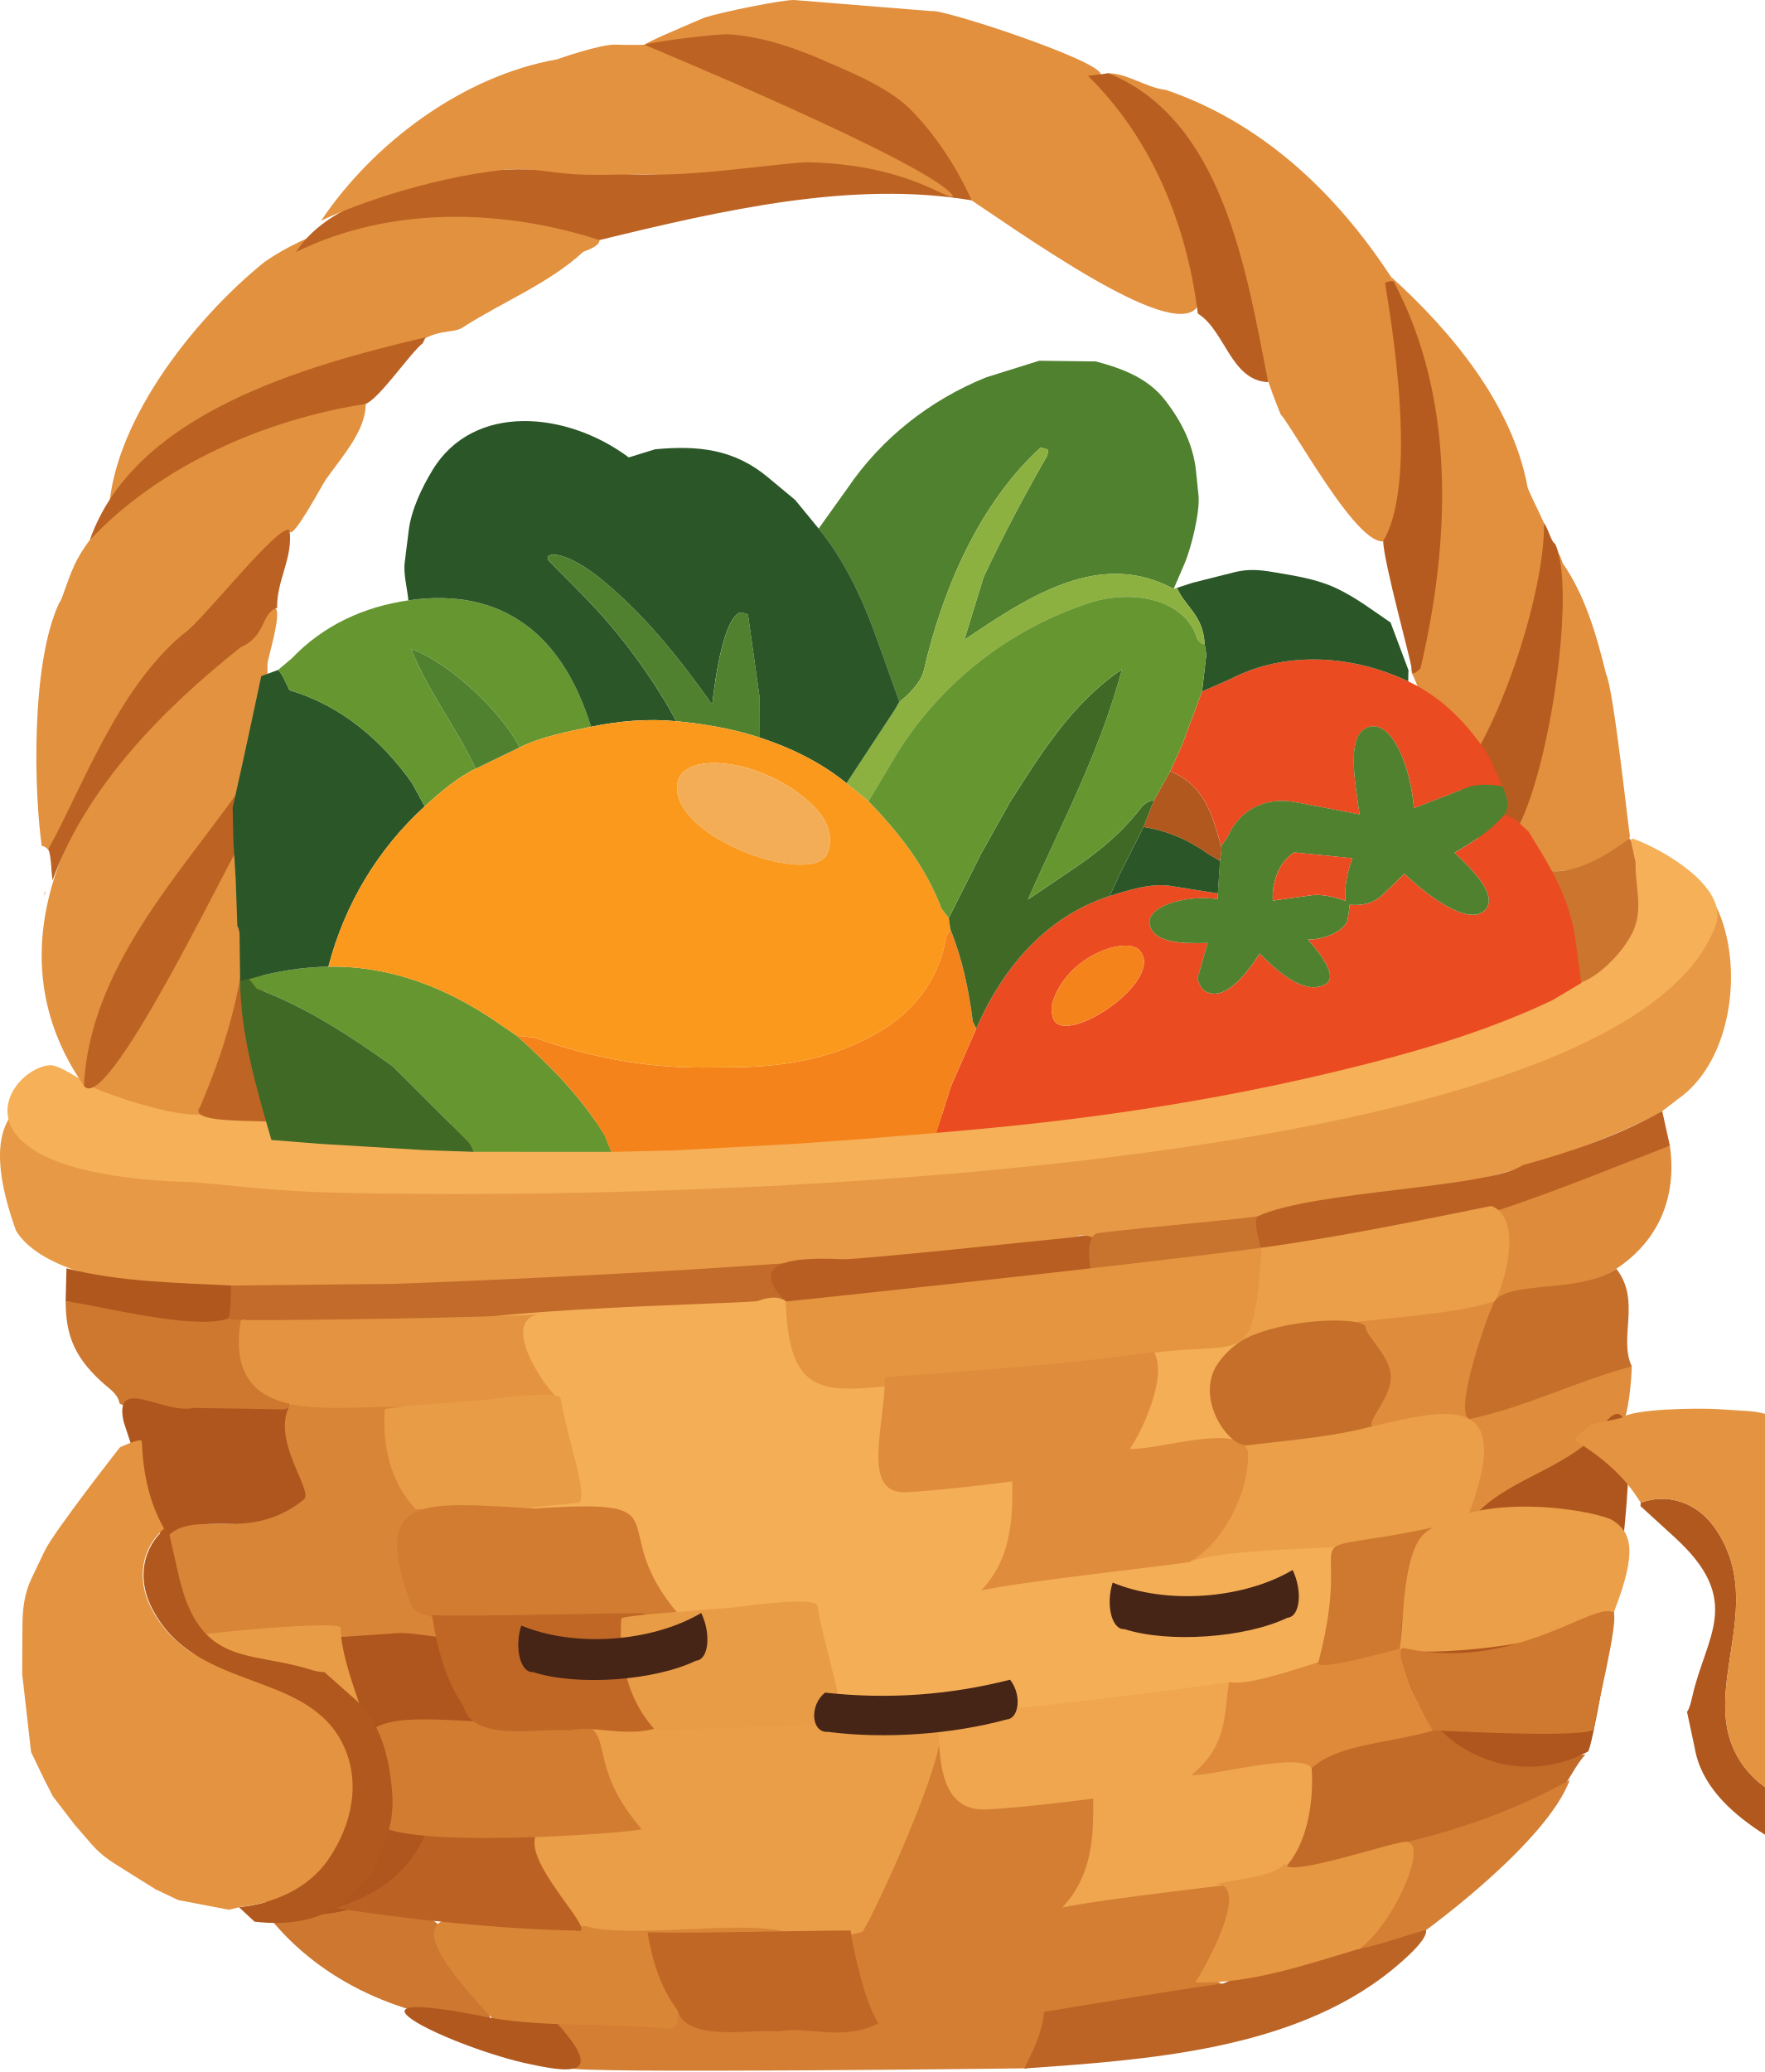
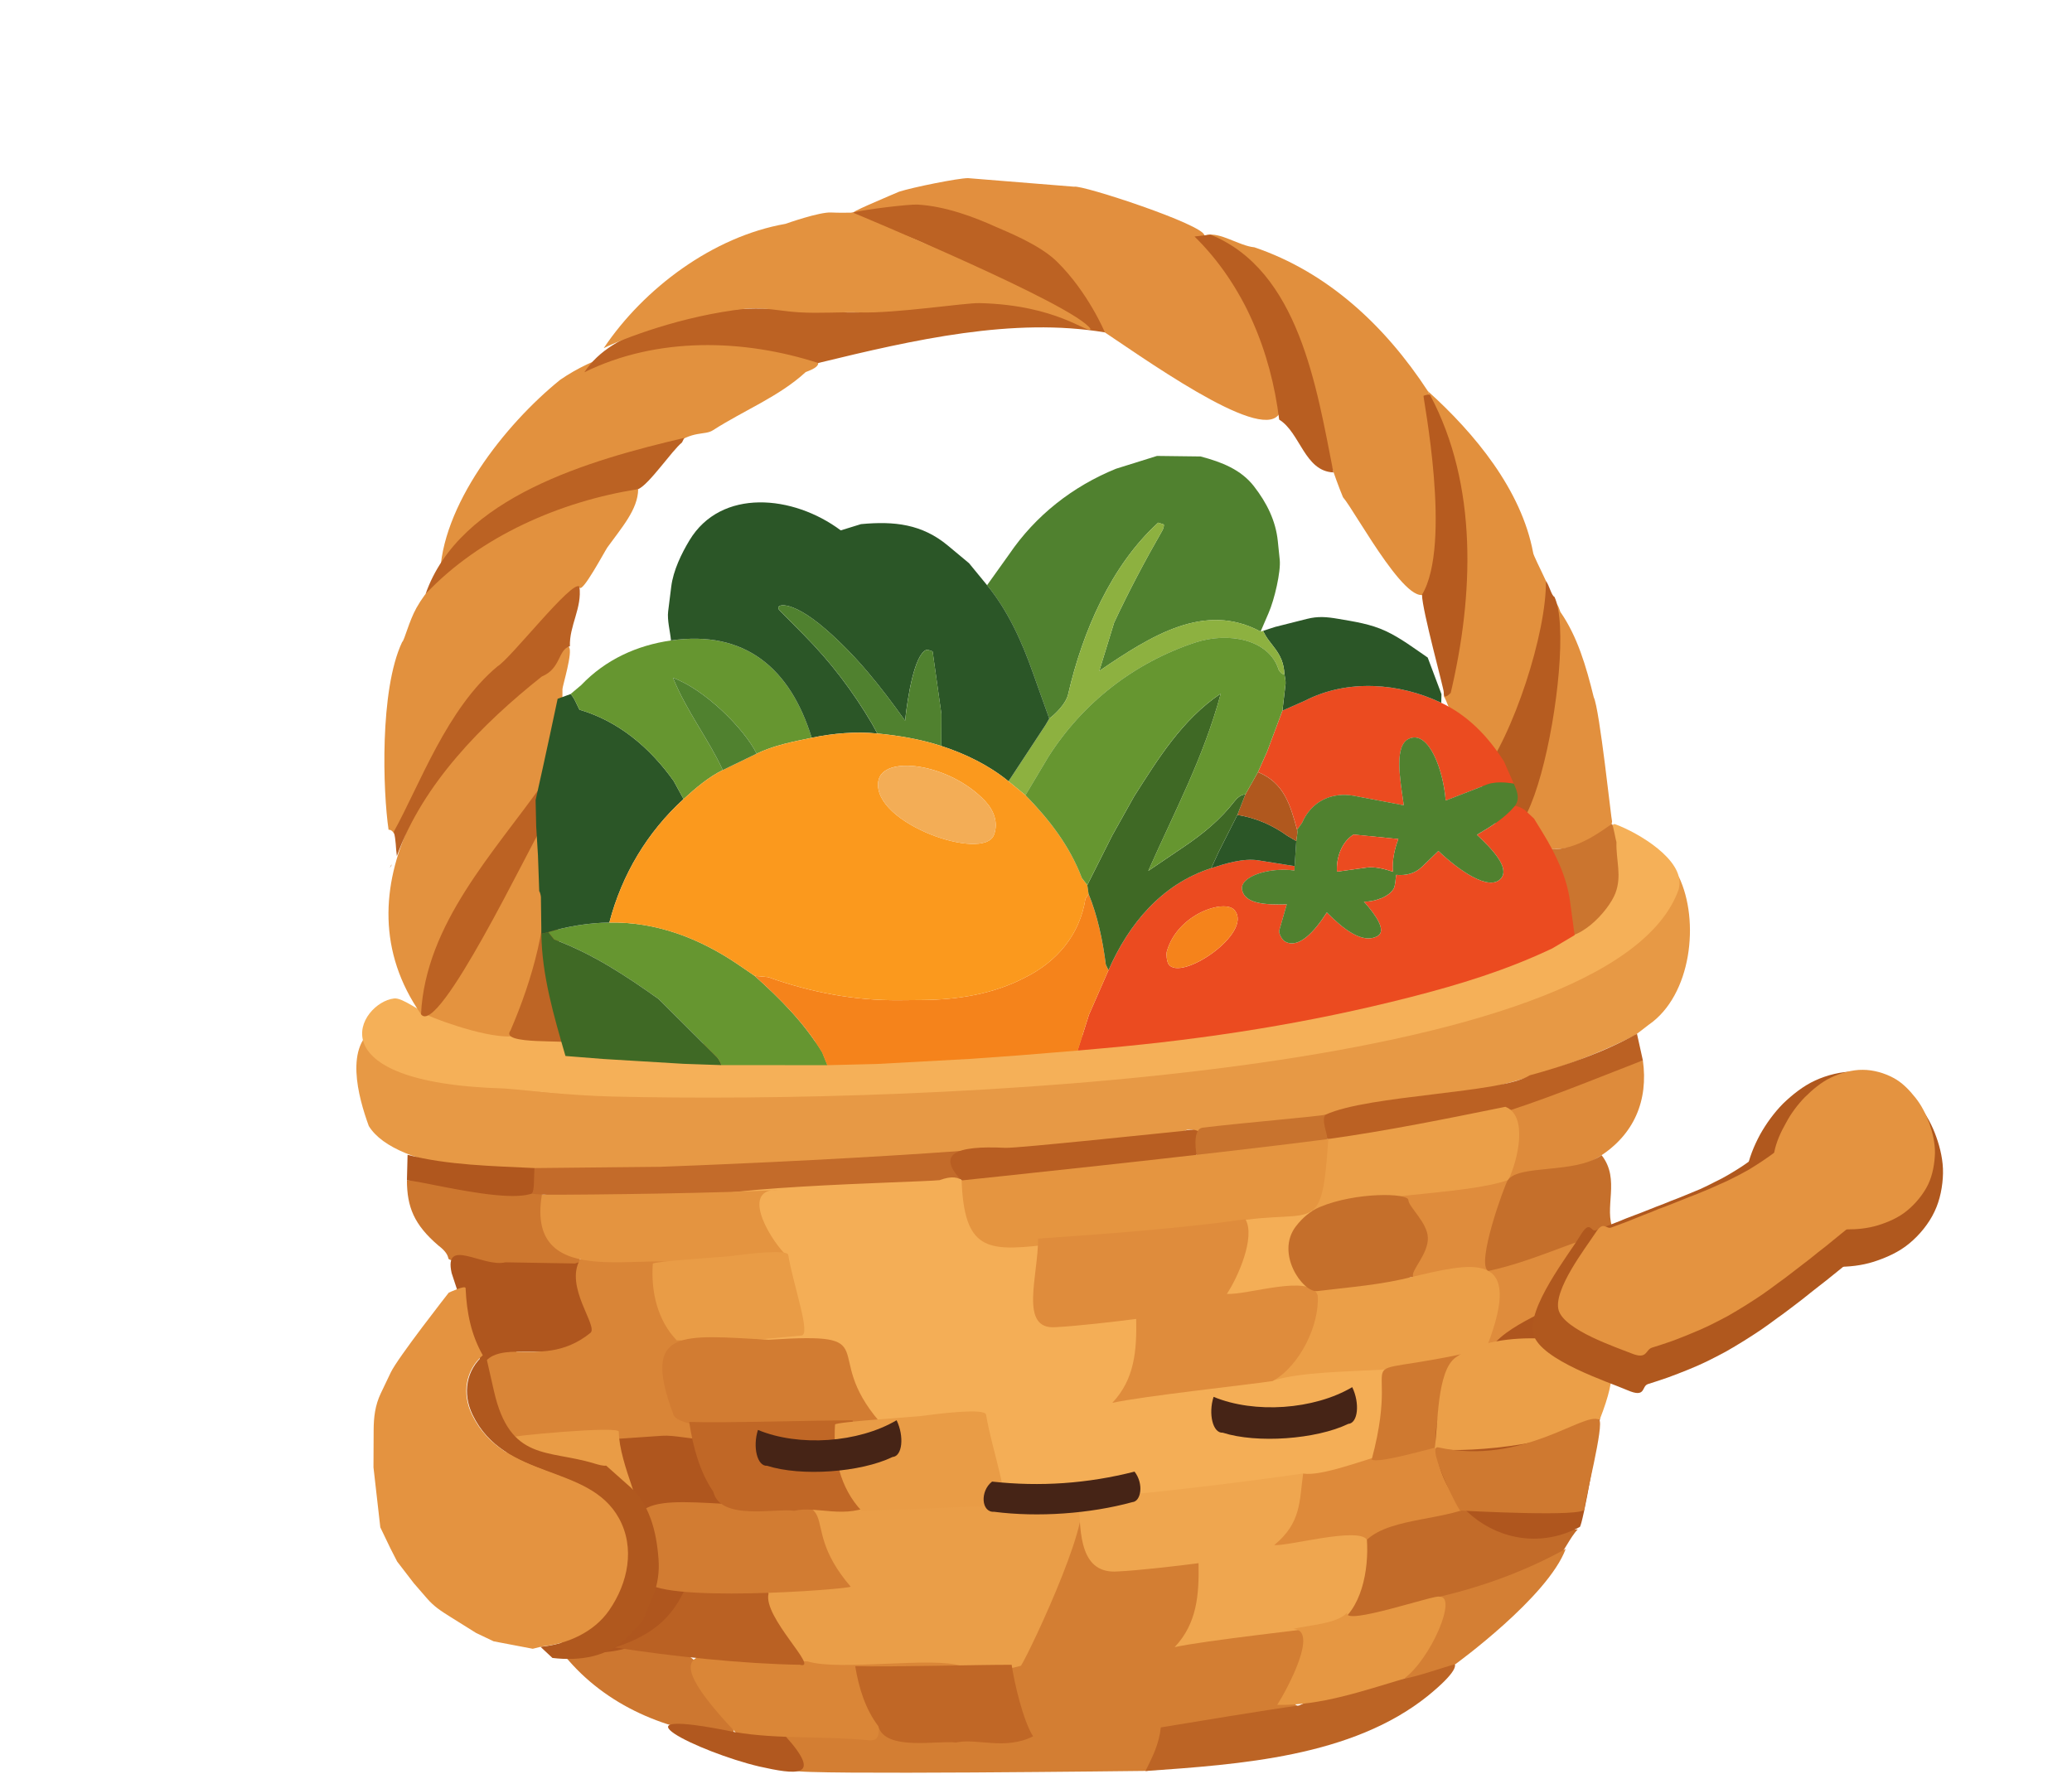
- <svg xmlns="http://www.w3.org/2000/svg" width="534" height="627" viewBox="0 0 534 627" fill="none">
+ <svg xmlns="http://www.w3.org/2000/svg" width="814" height="697" viewBox="-140 -70 814 697" fill="none">
  <g id="cesto">
    <g id="corpo">
      <path d="M519.51 274.461C527.873 291.803 524.535 321.143 507.693 332.701C507.693 332.701 502.015 337.133 502.043 336.969C448.676 363.778 386.763 368.094 330.057 375.547C329.626 372.89 324.216 373.389 324.274 376.4C296.382 377.59 264.873 386.021 238.65 382.443C194.088 387.728 26.303 407.208 4.885 372.477C0.751 361.14 -4.956 340.518 8.012 333.593C30.159 377.292 202.634 355.213 250.716 355.05C339.227 343.357 461.02 342.916 519.49 274.461" fill="#E79945" />
      <path d="M519.5 279.449C493.632 352.834 223.994 363.883 100.618 360.891C82.989 360.459 68.717 358.531 58.185 357.735C-17.895 355.587 1.317 323.877 14.841 322.352C18.352 321.959 25.229 328.021 28.874 328.404C33.957 328.941 41.448 330.083 49.217 331.464C65.187 334.303 99.103 340.422 118.631 340.298C172.44 339.952 267.598 337.727 290.828 336.902C331.87 330.764 381.593 324.433 423.978 313.019C442.528 307.389 465.433 298.786 478.544 290.575C496.03 283.535 489.977 252.19 494.581 253.897C503.847 257.331 521.428 267.815 519.701 278.298" fill="#F5B058" />
      <path d="M286.004 518.845C315.709 522.777 345.769 527.947 325.876 574.716L366.074 568.567C366.697 571.128 371.426 569.881 373.143 569.881C376.02 580.998 360.77 595.433 369.719 600.354L369.162 602.378L317.454 610.578L310.807 625.886C310.807 625.886 173.505 627.584 172.334 625.79C169.006 624.352 172.21 619.009 169.275 614.77C167.155 616.631 166.637 614.894 167.999 612.401C176.746 607.595 191.968 613.494 202.692 611.614C202.883 607.01 207.305 607.269 209.78 611.902C226.507 613.427 246.122 614.559 262.6 611.259C258.888 603.567 256.481 595.376 255.368 586.695C250.688 584.269 277.966 513.263 285.994 518.845H286.004Z" fill="#D37E33" />
      <path d="M479.83 530.987C476.722 534.172 474.42 539.965 471.466 542.756C457.999 548.943 440.562 558.908 425.484 557.431C427.584 560.97 392.326 566.265 391.501 567.282C388.278 567.138 386.705 566.418 389.247 563.685C404.047 513.329 385.602 538.344 436.955 520.043C456.225 520.225 444.235 533.001 479.83 530.978V530.987Z" fill="#C26B29" />
      <path d="M421.014 596.353C391.108 620.447 346.958 623.315 310.011 625.943C312.706 620.486 315.335 615.479 316.035 608.803C327.909 606.827 358.842 601.715 370.304 600.19C382.331 594.704 398.014 590.292 411.538 589.668C426.836 580.604 442.749 578.638 421.004 596.353H421.014Z" fill="#BC6425" />
      <path d="M73.685 399.487C78.577 403.899 87.871 424.933 87.871 424.933C89.665 436.482 36.508 426.458 36.173 424.607C35.914 423.197 35.089 421.634 32.288 419.495C22.601 411.237 19.896 404.225 19.867 393.799C35.501 393.54 72.793 398.672 73.685 399.487Z" fill="#CD772F" />
      <path d="M505.41 346.676C507.625 362.359 502.014 375.921 488.164 384.611C473.288 393.953 449.99 397.742 449.75 394.826C449.184 388.169 450.086 380.371 450.143 378.415C451.179 376.583 452.675 365.044 455.006 363.96C464.435 359.577 491.07 349.899 505.41 346.667V346.676Z" fill="#DE8B3B" />
      <path d="M101.558 577.391C111.869 577.516 126.17 574.849 133.585 583.367C133.095 594.896 152.202 607.777 147.492 612.419C122.324 610.578 98.01 600.372 81.877 580.7C81.474 578.619 79.21 575.482 82.529 574.504C85.483 575.128 101.223 573.142 101.558 577.391Z" fill="#CD7730" />
      <path d="M475.101 538.651C468.089 557.604 431.766 583.952 431.766 583.952C425.417 585.65 417.993 588.499 411.547 589.688C415.336 580.336 427.815 569.67 425.493 557.441C442.634 553.461 459.428 547.313 475.101 538.651Z" fill="#D47F34" />
      <path d="M69.964 389.004C84.677 410.029 29.497 394.5 19.867 393.8L20.117 383.796C35.808 387.892 53.62 388.189 69.954 389.004H69.964Z" fill="#B0571E" />
      <path d="M148.864 610.684C152.038 608.334 165.303 610.012 168.584 612.247C183.69 629.042 172.43 627.315 158.215 624.15C134.822 618.635 96.091 599.836 148.854 610.684H148.864Z" fill="#B1581F" />
      <path d="M238.66 382.194L239.878 383.882C237.461 391.498 245.029 388.055 247.446 391.834C250.141 395.891 238.919 395.824 237.595 393.359C213.031 397.08 183.317 400.754 158.177 397.963C132.088 402.787 68.516 399.516 68.909 399.037C70.002 397.685 69.666 394.088 69.954 389.004L119.408 388.505C155.894 387.163 202.519 384.851 238.65 382.185L238.66 382.194Z" fill="#C36B2A" />
      <path d="M505.41 346.676C465.557 362.1 424.774 380.419 381.449 377.638C379.137 374.597 376.298 370.089 380.778 368.017C397.611 360.229 450.134 359.606 460.934 352.566C475.417 348.614 489.891 343.588 503.099 336.241L505.41 346.676Z" fill="#BB6123" />
      <path d="M324.974 374.396C335.467 371.71 332.618 381.388 328.35 386.03C299.134 387.479 265.593 399.756 238.257 394.356C227.418 383.479 235.235 380.074 254.956 381.052C259.512 381.282 318.624 374.99 324.983 374.396H324.974Z" fill="#B85E22" />
      <path d="M380.777 368.008C378.878 369.888 381.641 375.988 381.449 377.628C380.183 388.534 342.574 381.398 330.124 384.179C330.124 384.179 328.053 373.677 332.474 373.13C346.986 371.327 378.811 368.641 380.768 368.008H380.777Z" fill="#C8732E" />
      <path d="M85.953 426.488C91.372 424.464 92.792 427.514 90.212 435.648C98.029 475.328 105.107 460.231 62.866 461.18C66.338 505.887 116.032 477.227 137.028 491.586C141.872 494.895 148.24 504.419 149.353 513.215C159.376 524.206 139.052 524.139 131.292 524.561C145.689 555.849 114.085 588.077 81.838 577.133C79.268 575.397 74.299 560.453 74.29 549.173C74.654 542.498 51.126 471.961 37.429 430.267C34.226 415.87 49.85 428.214 58.569 426.037L85.943 426.498L85.953 426.488Z" fill="#AF561E" />
      <path d="M229.116 393.751C248.319 386.721 234.977 416.052 250.093 418.095C292.411 417.606 361.326 397.55 401.965 396.293C406.972 386.165 406.713 454.341 403.797 502.27C403.27 511.123 274.436 522.009 227.15 523.026C220.388 522.163 169.956 516.801 148.25 489.974C123.37 459.233 127.523 406.393 130.698 403.583C126.487 396.312 220.158 394.711 229.116 393.751Z" fill="#F4AE56" />
      <path d="M282.656 518.528C293.312 518.193 264.797 578.84 261.104 584.547C260.826 584.988 199.996 599.183 175.969 584.345C153.007 570.159 155.703 527.727 168.047 523.746C191.009 516.332 263.281 519.814 282.656 518.528Z" fill="#EA9E48" />
      <path d="M371.953 509.032C376.03 515.996 370.802 528.005 366.467 534.45C374.792 534.901 394.302 526.47 396.997 535.035C397.802 546.746 394.992 562.899 384.451 568.701C373.852 570.255 333.453 574.629 321.473 577.257C330.268 567.963 331.103 556.626 330.853 544.272C323.142 545.298 306.846 547.168 299.173 547.514C284.718 548.607 284.085 533.548 283.989 518.988C309.733 517.185 346.689 512.658 371.953 509.032Z" fill="#EFA64F" />
      <path d="M177.37 582.887C190.079 586.753 226.392 580.835 237.806 584.691C239.974 588.412 198.913 586.014 198.28 586.695C199.546 593.285 201.627 599.749 205.32 605.379C204.706 608.756 206.874 614.28 201.387 613.868C184.66 612.142 165.189 613.504 148.874 610.664C109.241 568.51 144.759 581.813 177.37 582.878V582.887Z" fill="#DA8637" />
      <path d="M205.042 608.305C199.996 601.649 197.397 593.323 195.978 584.729C209.809 585.122 244.156 584.154 257.44 584.192C258.466 591.299 261.977 606.253 265.852 612.305C254.802 617.878 243.887 612.919 235.523 614.741C228.675 613.782 207.718 618.261 205.042 608.315V608.305Z" fill="#C06726" />
      <path d="M425.484 557.431C432.764 557.086 422.088 581.976 411.538 589.678C395.529 594.416 378.581 600.373 361.767 599.931C365.69 593.831 378.313 570.294 368.078 570.121C373.661 568.577 385.199 568.241 389.247 563.695C387.453 569.171 424.246 556.415 425.484 557.431Z" fill="#E69742" />
      <path d="M434.384 502.472C436.063 508.706 438.47 514.989 442.393 520.12C428.994 527.832 406.943 525.885 396.997 535.045C393.62 529.913 365.767 537.711 360.597 537.145C371.301 528.35 370.428 519.88 371.953 509.032C385.794 511.43 435.075 484.679 434.375 502.462L434.384 502.472Z" fill="#DE8A3A" />
      <path d="M132.29 427.639C130.045 437.201 128.798 451.138 134.822 459.032C137.316 460.902 150.178 487.413 150.178 487.413C148.413 501.292 129.355 493.542 120.185 494.194C103.323 495.393 60.737 498.511 58.684 495.154C40.518 465.516 51.059 461.247 62.876 461.171C71.575 461.113 81.445 462.235 91.938 453.785C95.17 451.186 81.656 435.763 87.881 424.924C88.399 424.013 138.045 421.308 132.299 427.639H132.29Z" fill="#D98537" />
      <path d="M165.898 397.588C151.108 396.898 161.448 415.352 168.076 422.44C156.345 425.95 142.466 421.538 132.29 427.638C117.068 420.215 66.223 439.436 72.88 399.487C94.019 399.526 145.555 398.806 165.908 397.588H165.898Z" fill="#E49440" />
      <path d="M443.823 425.557C457.241 425.461 493.027 408.206 493.891 413.683C492.461 449.718 475.619 451.138 445.751 460.883C439.411 455.905 455.563 434.871 440.331 428.962C386.015 442.486 438.758 419.591 409.034 402.749C401.188 395.21 455.448 389.464 453.846 394.279C453.846 394.279 451.486 419.438 443.823 425.567V425.557Z" fill="#DF8C3C" />
      <path d="M451.39 364.929C460.474 368.401 456.273 386.002 452.58 393.646C436.054 399.794 390.312 399.228 377.497 406.767C367.887 405.185 377.986 379.364 381.833 377.58C404.872 374.386 428.38 369.6 451.39 364.929Z" fill="#EB9F48" />
      <path d="M161.927 556.251C159.635 565.459 182.386 586.378 174.195 584.182C152.096 583.846 123.513 580.844 101.568 577.382C117.356 572.193 125.537 564.778 131.014 549.777C139.474 552.405 160.163 546.871 161.937 556.251H161.927Z" fill="#BA6123" />
      <path d="M381.842 377.581C378.984 419.716 376.586 402.394 336.321 411.698C328.475 412.494 275.846 419.333 269.334 419.352C247.733 421.702 238.784 421.078 237.777 393.857C237.777 393.857 334.94 383.748 381.842 377.581Z" fill="#E59540" />
      <path d="M212.782 519.986C212.782 519.986 148.653 526.058 147.569 520.466C141.181 513.32 134.131 498.117 138.889 490.665L180.621 487.576C191.623 484.689 238.478 519.603 212.782 519.986Z" fill="#F2AA54" />
      <path d="M174.732 454.821L141.239 457.909C141.239 457.909 141.574 457.928 139.263 456.854L125.854 456.701C118.286 448.817 115.687 437.594 116.454 426.574C116.943 425.624 143.665 423.965 146.178 423.687C153.602 422.708 169.265 420.809 169.658 423.14C171.807 435.782 178.799 454.715 174.742 454.83L174.732 454.821Z" fill="#E99C46" />
      <path d="M150.696 521.291C197.521 518.221 170.56 526.058 194.193 553.489C193.282 554.554 116.809 560.328 113.231 550.765C100.378 516.361 116.435 519.478 150.696 521.291Z" fill="#D27C32" />
      <path d="M444.11 459.243C422.884 472.124 383.712 465.928 360.597 472.335C377.152 453.766 373.257 437.816 375.147 437.365C380.537 436.885 409.12 431.197 414.002 431.917C437.924 426.363 459.265 420.416 444.11 459.253V459.243Z" fill="#EB9F48" />
      <path d="M455.822 457.008C438.758 465.046 431.872 484.066 434.385 502.472C433.991 501.014 432.86 499.729 433.445 496.573C430.375 496.669 401.198 505.752 398.896 503.479C412.727 451.8 379.387 476.863 455.822 457.008Z" fill="#CF7930" />
      <path d="M410.482 427.418L410.693 421.5C410.789 423.159 412.842 425.768 410.482 427.418Z" fill="#EB9F48" />
      <path d="M425.522 484.584C416.372 517.789 450.594 546.036 480.645 530.028C482.908 527.899 504.173 404.676 484.894 431.744C476.559 443.455 457.443 447.129 447.487 457.459C431.651 473.879 423.019 484.852 425.522 484.584Z" fill="#AF561E" />
      <path d="M493.881 413.472C476.703 418.076 462.239 425.663 444.715 429.432C439.612 427.063 451.141 395.449 452.359 393.732C456.762 387.479 478.784 391.373 489.2 383.939C496.787 393.598 489.795 404.734 493.881 413.481V413.472Z" fill="#C56F2B" />
      <path d="M349.269 409.108C353.346 416.071 346.305 432.012 341.97 438.458C350.296 438.909 374.984 430.459 377.67 439.024C378.475 450.735 370.495 466.907 359.954 472.709C349.356 474.263 308.956 478.637 296.976 481.265C305.772 471.971 306.606 460.634 306.357 448.28C298.645 449.306 282.349 451.176 274.676 451.522C260.221 452.615 267.904 431.293 267.818 416.733C293.562 414.93 324.015 412.743 349.269 409.117V409.108Z" fill="#DF8C3C" />
      <g>
        <path d="M488.529 487.663C467.303 500.544 423.373 500.88 423.661 498.904C424.975 490.157 424.39 468.758 431.871 463.415C449.769 450.62 484.126 457.497 488.116 460.068C493.66 463.646 495.78 469.074 488.529 487.663Z" fill="#EB9F48" />
        <path d="M433.905 523.621C436.974 523.717 482.62 526.249 482.496 523.027C482.39 520.331 490.495 489.13 488.183 487.874C482.179 484.603 458.152 506.03 425.023 498.76C419.729 497.599 434.49 526.767 433.905 523.621Z" fill="#CF7930" />
        <path d="M66.827 520.581C63.595 515.91 57.466 500.333 58.674 495.153C59.307 494.3 103.074 490.214 103.093 492.573C103.208 505.397 114.382 526.316 110.354 525.779" fill="#E99C46" />
        <path d="M415.153 431.648C403.241 434.842 390.206 435.801 377.497 437.346C371.876 438.027 360.875 422.507 369.152 411.832C371.665 408.59 374.763 405.885 378.494 404.312C392.661 398.366 413.158 398.778 413.273 401.54C413.389 404.303 420.784 410.393 420.947 416.398C421.119 422.901 414.098 429.375 415.163 431.648H415.153Z" fill="#C56F2B" />
        <path d="M162.052 456.471C208.878 453.402 181.916 461.238 205.55 488.67C204.638 489.734 128.165 495.509 124.587 485.946C111.735 451.541 127.791 454.658 162.052 456.471Z" fill="#D27C32" />
        <path d="M140.231 516.197C134.956 508.457 132.251 498.77 130.764 488.766C145.209 489.226 181.081 488.094 194.96 488.142C196.025 496.41 199.699 513.809 203.746 520.849C192.208 527.333 180.813 521.559 172.065 523.679C164.91 522.557 143.022 527.774 140.231 516.197Z" fill="#C06726" />
        <path d="M253.028 521.626L198.528 523.746C190.088 514.855 187.191 502.203 188.054 489.773C188.601 488.708 218.393 486.838 221.193 486.512C229.461 485.409 246.927 483.27 247.369 485.888C249.766 500.141 257.564 521.502 253.037 521.626H253.028Z" fill="#E99C46" />
      </g>
    </g>
    <g id="rosto">
      <g id="boca" transform="translate(277.0 512.0) rotate(-4.0) scale(1.7)">
        <path d="M-16-1C-5 1 6 1 17-1C19 2 18 6 16 6C6 8-6 8-16 6C-19 6-19 1-16-1Z" fill="#462416" />
      </g>
      <g id="olho-esq" transform="translate(185.0 490.0) rotate(-4.0) scale(1.3 1.3)">
        <path d="M-21 0C-9 6 9 6 21 0C23 5 22 11 19 11C9 15-9 15-19 11C-22 11-23 5-21 0Z" fill="#462416" />
      </g>
      <g id="olho-dir" transform="translate(364.0 477.0) rotate(-4.0) scale(-1.3 1.3)">
        <path d="M-21 0C-9 6 9 6 21 0C23 5 22 11 19 11C9 15-9 15-19 11C-22 11-23 5-21 0Z" fill="#462416" />
      </g>
    </g>
    <g id="alca">
      <path d="M333.146 22.521C340.474 32.151 369.421 83.686 362.285 93.009C354.362 103.368 308.927 70.421 289.092 57.29C263.646 37.474 196.371 15.001 195.325 13.562C194.193 13.812 197.099 12.316 201.109 10.551C206.432 8.201 213.204 5.333 213.204 5.333C218.527 3.606 236.434 0 240.271 0L281.975 3.367C284.968 2.523 333.127 18.329 333.146 22.511V22.521Z" fill="#E28F3E" />
      <path d="M180.161 70.805C183.633 73.442 179.317 75.15 176.516 76.214C166.08 85.835 152.249 91.244 140.039 99.1C136.788 101.191 132.069 98.965 124.137 105.277C88.082 110.485 54.761 132.545 32.864 156.927C33.065 129.054 58.204 96.903 80.092 79.236C106.651 60.906 148.058 59.429 180.161 70.805Z" fill="#E2913E" />
      <path d="M420.937 83.686C422.683 86.065 428.783 139.816 421.445 161.32C415.71 174.585 392.604 131.107 387.597 125.38C373.133 90.314 370.399 44.687 333.98 22.396C339.304 21.044 346.852 26.636 352.799 27.182C381.516 36.937 404.056 57.875 420.937 83.686Z" fill="#E18F3D" />
      <path d="M110.708 122.225C110.66 130.176 104.119 137.447 98.604 145.12C97.702 146.377 88.542 163.584 87.679 160.773C87.65 160.697 81.176 167.727 77.522 171.717C70.098 179.813 61.744 188.579 54.147 195.984C36.892 213.815 25.066 235.06 17.632 258.617C15.273 260.66 15.196 255.979 12.654 256.046C10.458 241.285 9.038 201.202 17.987 182.287C18.869 181.741 20.596 174.25 23.646 168.802C27.483 161.944 32.969 156.62 36.46 153.455C56.9 134.915 89.281 118.571 110.708 122.215V122.225Z" fill="#E2913E" />
      <path d="M294.06 60.618C258.13 54.585 219.16 63.448 181.446 72.646C152.278 63.218 118.247 62.163 89.569 76.281C100.618 59.17 128.645 54.902 148.058 51.622C178.194 48.782 217.376 62.815 240.587 35.796C225.078 24.9 208.005 18.502 188.985 15.989C190.769 14.08 193.052 14.071 195.037 13.534C199.507 12.325 217.155 10.205 220.493 10.397C231.322 11.021 242.573 15.222 251.1 19.087C254.553 20.651 268.182 25.907 275.136 32.717C287.49 44.812 294.051 60.599 294.051 60.599L294.06 60.618Z" fill="#BC6223" />
      <path d="M441.636 235.463C438.183 233.228 428.495 204.866 427.248 203.715C434.087 163.104 435.142 122.628 420.927 83.686C439.41 100.337 457.721 122.561 462.296 147.163C462.315 148.046 465.212 153.657 467.331 158.289C468.051 159.853 468.674 181.587 463.485 201.039C459.025 217.757 448.964 232.902 441.645 235.463H441.636Z" fill="#E2903D" />
      <path d="M493.315 252.814C491.665 267 449.021 266.156 450.661 256.89C461.49 243.683 465.154 146.165 472.981 170.422C479.676 180.072 483.1 191.706 486.121 204.002C488.404 208.462 493.056 252.689 493.315 252.814Z" fill="#E2903E" />
      <path d="M335.505 22.185C370.274 36.304 377.228 82.142 383.847 115.645C372.481 115.175 370.821 99.982 362.534 94.889C359.273 68.167 348.694 41.982 329.28 22.943L335.515 22.185H335.505Z" fill="#B85E21" />
      <path d="M470.65 164.504C480.606 184.695 456.426 306.162 441.626 235.463C454.498 219.186 467.638 178.489 467.312 158.289C468.549 159.776 469.557 164.159 470.64 164.504H470.65Z" fill="#B65C20" />
      <path d="M80.965 200.808C81.56 253.456 35.204 273.522 25.401 328.548C-8.783 279.545 31.952 224.183 72.745 192.703C73.656 191.994 81.579 182.182 83.497 184.234C85.185 186.037 80.955 199.629 80.965 200.808Z" fill="#E3923F" />
      <path d="M74.951 255.547C77.781 262.233 74.107 307.975 64.017 336.596C56.42 339.732 32.979 331.253 28.221 329.047C41.793 303.85 71.335 253.581 74.145 254.233C74.289 254.272 74.778 255.145 74.951 255.547Z" fill="#E4933F" />
      <path d="M72.774 255.317C68.544 261.628 32.144 338.025 25.392 328.558C27.195 292.897 54.099 265.072 73.618 237.419C76.255 239.836 76.85 253.427 73.148 254.866C73.119 254.876 73.004 254.962 72.774 255.317Z" fill="#BC6223" />
      <path d="M84.734 339.991C83.804 338.37 56.027 340.806 60.535 334.984C69.139 315.053 76.044 291.189 74.241 269.042C78.644 264.649 80.044 324.146 84.734 339.981V339.991Z" fill="#BE6525" />
      <path d="M495.032 260.947C494.849 268.247 497.238 274.184 494.6 281.042C491.962 287.9 479.724 301.587 470.247 297.539C460.349 293.309 450.891 270.203 450.613 260.314C454.085 258.578 464.214 264.621 473 263.518C483.33 262.213 493.497 253.044 493.324 253.869C493.622 253.725 494.888 260.784 495.041 260.947H495.032Z" fill="#CB752F" />
      <path d="M127.935 103.867C123.887 107.157 115.082 120.316 110.708 122.225C80.39 126.915 48.517 140.717 27.185 163.42C40.537 125.179 92.024 110.725 128.827 102.073L127.935 103.867Z" fill="#BB6223" />
      <path d="M419.249 85.528C419.872 85.269 421.599 84.818 421.819 85.221C440.734 120.786 438.94 164.044 429.924 202.285C427.497 204.76 427.143 203.561 427.2 202.094C427.258 200.626 418.702 169.876 418.645 163.708C430.576 143.873 418.884 85.681 419.249 85.528Z" fill="#B65B1F" />
      <path d="M87.631 160.495C88.753 168.859 83.631 175.784 83.89 183.956C79.085 185.28 80.524 192.646 72.841 195.85C49.457 214.428 26.12 238.014 15.905 266.395C15.435 263.221 15.608 259.998 14.687 256.861C25.008 238.215 35.52 208.472 55.451 191.85C60.631 188.771 84.763 157.723 87.621 160.495H87.631Z" fill="#BA6123" />
      <path d="M195.047 13.543C195.047 13.543 282.311 49.752 288.44 59.266C287.375 61.405 275.625 49.867 244.865 49.109C239.12 48.965 211.995 53.204 197.761 52.773C190.213 52.543 182.319 53.224 173.85 52.725C167.03 52.322 159.712 50.576 152.892 51.325C127.906 54.058 104.608 63.132 97.175 66.805C112.943 43.277 140.126 22.953 168.574 17.965C168.574 17.965 181.974 13.188 186.625 13.505C189.091 13.668 195.047 13.553 195.047 13.553V13.543Z" fill="#E3923F" />
    </g>
    <g id="frutas">
      <g>
        <path d="M156.47 313.471C166.416 322.391 175.845 331.781 182.99 343.559L185.014 348.566L143.329 348.547C143.368 348.029 142.322 346.063 141.708 345.449L118.756 322.573C105.548 313.212 92.859 304.81 77.704 299.189L75.383 296.283C82.941 294.01 91.382 292.657 99.39 292.513C117.749 292.187 134.812 298.642 150.245 309.203L156.479 313.471H156.47Z" fill="#669630" />
        <path d="M75.373 296.283L77.695 299.189C92.849 304.81 105.539 313.212 118.746 322.573L141.699 345.449C142.313 346.063 143.358 348.039 143.32 348.547L128.559 348.039L96.935 346.13L82.145 344.96C77.57 329.134 72.889 313.327 72.678 296.935L75.364 296.273L75.373 296.283Z" fill="#3F6925" />
      </g>
      <path d="M84.15 202.737C85.416 203.83 86.605 206.871 87.641 208.885C103.083 213.402 115.399 223.867 124.674 236.921L128.539 243.999C114.315 256.986 104.349 273.58 99.381 292.513C91.372 292.657 82.931 294 75.373 296.283L72.688 296.945L72.505 282.509C72.505 281.991 72.064 280.217 71.844 280.255L71.345 266.117L70.645 254.675L70.415 244.441C73.935 228.96 79.076 204.588 79.076 204.588L84.159 202.737H84.15Z" fill="#2B5627" />
      <path d="M178.885 219.915C171.567 221.44 163.989 222.888 157.247 226.159C152.364 216.232 136.673 200.77 124.395 196.368C129.863 209.748 138.255 220.27 143.962 232.595C138.342 235.319 133.124 239.817 128.539 243.999L124.674 236.921C115.399 223.867 103.083 213.402 87.641 208.885C86.595 206.87 85.415 203.83 84.149 202.736L88.302 199.245C97.961 189.116 110.296 183.582 123.609 181.673C152.71 177.511 170.492 192.646 178.885 219.915Z" fill="#669630" />
      <g id="tomate">
        <path d="M462.641 251.663L466.056 257.226C471.207 265.638 475.571 274.759 476.808 284.265L478.602 297.472L469.854 302.671C451.813 311.246 433.493 316.866 413.964 321.864C374.14 332.05 334.297 338.284 293.38 341.929L283.366 342.821L287.807 328.769L295.49 311.226C303.47 293.003 316.409 277.426 335.841 271.153C341.222 269.417 348.387 267.125 354.43 268.103L368.606 270.357L368.539 272.074C358.343 270.673 346.91 274.539 347.975 279.709C349.116 285.253 357.298 285.598 365.527 285.358L362.582 295.602C362.266 296.715 363.695 299.275 364.673 299.88C370.093 303.208 376.548 295.938 381.257 288.543C387.636 294.959 395.175 301.079 401.121 297.875C404.872 295.861 400.565 289.578 395.827 284.332C399.865 284.38 405.84 282.5 407.605 279.037C408.114 278.04 408.372 274.827 408.478 273.791C412.363 274.136 415.844 273.311 418.587 270.664L425.091 264.391C432.821 271.757 445.022 280.476 449.626 275.239C453.242 271.124 446.441 263.873 440.216 258.041C445.827 254.752 451.295 251.327 455.083 246.733C456.215 246.666 458.421 247.731 459.236 248.488L462.651 251.673L462.641 251.663ZM345.02 287.67C341.232 283.104 322.586 289.041 318.404 303.86C318.078 305.021 318.404 307.774 319.018 308.781C323.574 316.166 352.483 296.667 345.02 287.679V287.67Z" fill="#EB4B20" />
        <path d="M426.203 206.17C436.773 211.196 444.552 219.349 450.834 229.18L454.709 237.976C451.525 237.391 447.132 237.141 444.005 238.359L427.949 244.604C427.105 232.998 421.513 217.287 413.888 220.145C407.452 222.553 410.051 236.173 411.499 246.455L392.134 242.772C383.175 241.064 375.205 244.901 371.512 253.38L369.594 256.075C366.937 246.503 364.606 237.669 354.209 233.391L357.854 225.219L363.82 209.249L372.596 205.374C389.381 196.732 409.686 198.315 426.213 206.17H426.203Z" fill="#EB4B20" />
        <path d="M420.88 188.388L426.289 202.784L426.213 206.17C409.686 198.315 389.381 196.732 372.596 205.374L363.82 209.249L365.047 198.698C365.153 197.806 364.75 195.668 364.587 194.814C364.184 186.095 358.688 183.611 356.223 177.885L360.961 176.35L373.43 173.204C377.766 172.111 381.142 172.389 385.717 173.175C392.105 174.278 398.388 175.17 404.44 178C410.319 180.753 415.528 184.743 420.889 188.397L420.88 188.388Z" fill="#2B5627" />
        <path d="M454.709 237.966C455.822 240.479 457.366 243.942 455.074 246.723C451.285 251.318 445.808 254.742 440.207 258.032C446.432 263.863 453.232 271.115 449.616 275.229C445.012 280.466 432.812 271.757 425.081 264.381L418.578 270.654C415.835 273.302 412.353 274.126 408.468 273.781C408.363 274.817 408.104 278.03 407.595 279.028C405.821 282.481 399.846 284.37 395.817 284.322C400.555 289.578 404.862 295.851 401.112 297.865C395.165 301.069 387.616 294.959 381.248 288.533C376.548 295.928 370.083 303.198 364.664 299.87C363.685 299.266 362.256 296.714 362.573 295.592L365.517 285.348C357.297 285.588 349.116 285.243 347.965 279.699C346.9 274.529 358.324 270.664 368.529 272.064L368.596 270.347L369.249 260.487C369.316 259.413 369.901 257.226 369.584 256.056L371.503 253.361C375.186 244.882 383.166 241.045 392.124 242.752L411.49 246.436C410.041 236.153 407.442 222.534 413.878 220.126C421.513 217.268 427.095 232.979 427.939 244.584L443.995 238.34C447.122 237.122 451.515 237.372 454.7 237.957L454.709 237.966ZM407.202 272.573C406.828 268.496 407.816 263.547 409.351 259.71L391.75 257.945C386.964 260.88 384.902 267.192 385.228 272.534L396.997 270.904C400.009 270.482 404.191 271.47 407.193 272.582L407.202 272.573Z" fill="#50812F" />
        <path d="M346.114 250.224C353.403 251.375 359.974 254.253 365.844 258.502L369.258 260.497L368.606 270.357L354.43 268.103C348.387 267.124 341.222 269.417 335.841 271.153L338.795 264.727L346.123 250.224H346.114Z" fill="#2B5627" />
        <path d="M345.02 287.67C352.473 296.657 323.564 316.157 319.018 308.771C318.394 307.764 318.078 305.011 318.404 303.851C322.586 289.032 341.232 283.095 345.02 287.66V287.67Z" fill="#F5831B" />
        <path d="M369.584 256.075C369.91 257.245 369.325 259.432 369.248 260.506L365.834 258.511C359.964 254.272 353.384 251.385 346.104 250.234L349.231 242.206L354.19 233.401C364.587 237.678 366.918 246.503 369.574 256.085L369.584 256.075Z" fill="#B0581E" />
        <path d="M407.202 272.572C404.2 271.469 400.018 270.482 397.006 270.894L385.238 272.525C384.912 267.182 386.974 260.88 391.76 257.936L409.36 259.701C407.826 263.528 406.838 268.486 407.212 272.563L407.202 272.572Z" fill="#EB4B20" />
      </g>
      <g>
        <path d="M355.225 178.182C333.328 166.432 312.428 179.64 291.864 193.644L297.705 174.633C303.594 162.068 309.886 150.213 316.802 138.157C316.965 137.725 317.512 136.19 317.109 136.066L314.999 135.385C296.506 152.218 285.274 178.23 279.615 202.871C278.791 206.487 274.685 210.534 272.201 212.386L265.804 194.459C261.42 181.971 255.876 169.847 247.771 159.968L256.471 147.787C266.811 132.594 281.371 121.122 298.463 114.187L314.538 109.161L331.659 109.372C340.032 111.578 347.562 114.561 352.626 121.093C357.69 127.615 361.182 134.646 361.997 142.636L362.755 149.993C363.225 154.549 360.721 165.569 358.324 171.008L355.225 178.201V178.182Z" fill="#50812F" />
        <path d="M355.225 178.182L356.213 177.875C358.678 183.611 364.165 186.085 364.577 194.804C363.896 195.389 362.515 193.778 362.285 193.049C358.621 181.414 342.795 178.115 329.501 182.517C305.532 190.45 285.418 206.18 271.904 227.348L262.868 242.484L256.212 237.017L270.791 214.831L272.211 212.376C274.695 210.525 278.79 206.477 279.625 202.861C285.284 178.22 296.516 152.199 315.008 135.375L317.118 136.056C317.521 136.19 316.974 137.725 316.811 138.147C309.896 150.213 303.604 162.059 297.715 174.624L291.873 193.634C312.438 179.621 333.337 166.413 355.235 178.172L355.225 178.182Z" fill="#8DB140" />
        <path d="M247.781 159.958C255.886 169.838 261.43 181.961 265.813 194.449L272.211 212.376L270.791 214.831L256.212 237.017C248.549 230.725 239.274 226.217 229.788 223.128L229.826 210.515L226.383 185.99C225.663 185.702 224.33 185.194 223.822 185.414C219.256 187.457 216.628 203.341 215.563 213.191C205.828 199.562 196.476 187.755 184.295 177.194C170.138 164.917 163.971 167.478 166.177 169.742L168.431 172.053L175.595 179.276C186.232 189.989 195.018 201.547 202.653 214.534L204.658 218.227C196.064 217.402 187.288 218.16 178.876 219.905C170.483 192.637 152.7 177.501 123.6 181.664C123.293 178.201 122.056 173.693 122.487 170.25L123.705 160.505C124.501 154.165 127.715 147.528 130.889 142.281C143.272 121.794 171.577 124.422 190.299 138.416L198.251 135.96C211.334 134.723 222.22 135.931 232.377 144.391L240.684 151.307L247.772 159.949L247.781 159.958Z" fill="#2B5627" />
        <path d="M229.797 223.128C221.769 220.51 213.079 219.032 204.677 218.227L202.672 214.534C195.037 201.547 186.242 189.999 175.614 179.276L168.45 172.053L166.196 169.742C163.99 167.478 170.157 164.917 184.314 177.194C196.495 187.754 205.847 199.571 215.582 213.191C216.647 203.341 219.275 187.457 223.841 185.414C224.349 185.184 225.682 185.692 226.402 185.99L229.845 210.515L229.807 223.128H229.797Z" fill="#50812F" />
      </g>
      <g id="laranja">
        <path d="M295.48 311.236L287.797 328.779L283.356 342.83L260.557 344.701L241.614 346.072L204.572 348.096L185.014 348.576L182.991 343.569C175.845 331.781 166.416 322.4 156.47 313.48L161.755 313.969C178.492 319.955 195.584 323.197 213.281 323.043L222.258 322.966C236.32 322.842 250.179 320.636 262.552 314.2C275.29 307.888 284.172 297.328 286.416 283.219L287.653 281.281C291.164 289.828 293.207 299.438 294.435 309.107L295.48 311.245V311.236Z" fill="#F5831B" />
        <path d="M204.677 218.236C213.079 219.042 221.779 220.519 229.797 223.138C239.274 226.226 248.558 230.734 256.222 237.026L262.878 242.493C272.134 251.998 280.172 262.242 285.054 275.085L287.164 277.819L287.663 281.281L286.426 283.219C284.181 297.328 275.299 307.888 262.562 314.2C250.189 320.635 236.329 322.851 222.268 322.966L213.29 323.043C195.584 323.196 178.492 319.945 161.764 313.969L156.479 313.48L150.245 309.212C134.812 298.652 117.749 292.197 99.391 292.523C104.359 273.589 114.325 256.996 128.549 244.009C133.124 239.827 138.351 235.328 143.972 232.604L157.256 226.168C163.999 222.898 171.586 221.449 178.895 219.924C187.316 218.169 196.083 217.421 204.677 218.246V218.236ZM250.457 258.127C252.328 253.284 250.419 248.411 247.052 244.814C233.03 229.823 206.442 226.408 205.013 237.17C202.807 253.706 246.391 268.678 250.457 258.118V258.127Z" fill="#FB991D" />
        <path d="M250.458 258.128C246.381 268.688 202.807 253.715 205.013 237.18C206.442 226.418 233.03 229.833 247.053 244.824C250.419 248.421 252.328 253.293 250.458 258.137V258.128Z" fill="#F3AD56" />
      </g>
      <path d="M157.247 226.159L143.962 232.595C138.265 220.279 129.873 209.757 124.396 196.367C136.663 200.77 152.355 216.232 157.247 226.159Z" fill="#50812F" />
      <g>
        <path d="M349.241 242.196L346.114 250.224L338.786 264.726L335.832 271.153C316.399 277.426 303.46 293.012 295.48 311.226L294.435 309.087C293.207 299.419 291.164 289.808 287.653 281.262L287.155 277.8L296.995 258.243L305.57 242.915C314.922 228.269 324.322 212.836 339.591 202.544C332.753 227.972 321.368 248.977 311.124 272.208L325.271 262.626C332.676 257.609 339.448 252.046 344.953 244.92C346.066 243.481 347.591 242.177 349.25 242.196H349.241Z" fill="#3F6925" />
        <path d="M364.577 194.804C364.74 195.658 365.143 197.797 365.038 198.689L363.81 209.239L357.844 225.209L354.199 233.381L349.24 242.186C347.581 242.167 346.056 243.471 344.943 244.91C339.448 252.037 332.676 257.6 325.262 262.616L311.114 272.198C321.358 248.977 332.743 227.962 339.582 202.535C324.303 212.826 314.912 228.259 305.561 242.906L296.986 258.233L287.145 277.79L285.035 275.056C280.153 262.213 272.115 251.97 262.859 242.464L271.894 227.329C285.409 206.16 305.522 190.44 329.492 182.498C342.785 178.096 358.611 181.385 362.275 193.03C362.506 193.759 363.877 195.37 364.568 194.785L364.577 194.804Z" fill="#669630" />
      </g>
      <path d="M13.23 270.961C13.268 270.577 13.642 269.896 13.949 269.704L13.23 270.961Z" fill="#BC6425" />
    </g>
    <g id="braco-esq" transform="translate(46 452)" data-pivo="46 452">
      <g transform="rotate(0)" class="giro">
        <g transform="scale(1 1) translate(-46 -452)">
          <g>
            <path d="M72.343 577.132L77.033 581.506C87.564 582.762 98.902 581.257 106.68 573.065L112.406 567.032L116.483 557.326C118.468 552.607 119.063 547.427 118.708 542.698C117.931 532.081 115.284 520.513 106.412 513.291L98.134 505.934C96.964 506.107 95.055 505.57 93.262 505.023C75.22 499.546 60.353 504.342 54.061 476.67L50.944 462.954L50.014 462.504C43.213 468.287 41.563 477.428 45.621 485.878C58.08 511.852 91.343 505.339 102.997 526.988C109.308 538.699 106.364 552.444 98.863 563.1C92.753 571.79 82.174 576.221 72.333 577.123L72.343 577.132Z" fill="#B0581E" />
            <g>
              <path d="M69.328 577.895L72.908 577.003C82.741 576.022 93.284 571.506 99.324 562.767C106.738 552.051 109.572 538.283 103.167 526.623C91.339 505.069 58.129 511.85 45.461 485.977C41.336 477.56 42.902 468.397 49.666 462.568C45.17 454.614 43.346 446.102 42.911 436.178C42.853 434.864 36.288 437.977 36.288 437.977C36.288 437.977 16.312 463.45 13.501 469.343L9.606 477.509C7.361 482.207 6.813 486.864 6.788 492.063L6.723 506.595L9.406 530.179L13.406 538.501L16.018 543.612L22.561 552.125L27.712 558.069C30.52 561.307 33.161 563.003 36.834 565.304L47.005 571.668L53.928 574.969L69.328 577.905L69.328 577.895Z" fill="#E49340" />
            </g>
          </g>
        </g>
      </g>
    </g>
-     <g id="braco-dir" transform="translate(490 446)" data-pivo="490 446">
-       <g transform="rotate(-55)" class="giro">
-         <g transform="scale(1 1) translate(-490 -446)">
-           <g>
-             <path d="M475.225 572.634L470.967 577.429C460.598 579.674 449.175 579.252 440.657 571.818L434.385 566.351L429.407 557.076C426.98 552.559 425.906 547.465 425.81 542.727C425.589 532.081 427.124 520.321 435.277 512.284L442.825 504.179C444.005 504.236 445.856 503.527 447.583 502.817C465.02 495.661 480.28 499.028 483.934 470.887L485.747 456.94L486.63 456.403C493.948 461.516 496.451 470.465 493.21 479.26C483.253 506.289 449.53 502.951 439.967 525.606C434.797 537.864 439.027 551.264 447.496 561.172C454.402 569.238 465.356 572.653 475.235 572.624L475.225 572.634Z" fill="#B0581E" />
-             <g>
-               <path d="M477.575 572.624H475.225C465.346 572.663 454.392 569.248 447.486 561.172C439.017 551.273 434.787 537.864 439.957 525.606C449.52 502.961 483.244 506.299 493.2 479.26C496.442 470.465 493.938 461.516 486.62 456.404C490.284 448.03 491.224 439.379 490.639 429.461C490.562 428.147 497.42 430.574 497.42 430.574L504.489 437.077C508.345 437.921 519.903 453.862 523.298 459.434L528.007 467.156C530.722 471.597 531.748 476.181 532.304 481.342L533.858 495.786L533.599 519.525L530.472 528.215L528.391 533.567L522.751 542.708L518.243 549.144C515.778 552.655 513.323 554.611 509.908 557.278L500.441 564.654L493.89 568.644C493.89 568.644 477.949 572.615 477.575 572.615V572.624Z" fill="#E49340" />
-             </g>
-           </g>
+     <g id="braco-dir" data-pivo="490 446" transform="translate(490.0 446.0)">
+       <g class="giro" transform="rotate(-28.0)">
+         <g transform="scale(1 1)">
+           <path d="M-6.0 31.1C-0.9 37.5 -0.5 32.3 2.3 32.8C5.0 33.3 7.8 33.8 10.5 34.2C13.3 34.6 16.0 34.9 18.8 35.2C21.6 35.5 24.3 35.7 27.1 35.8C29.8 35.9 32.6 35.9 35.3 35.9C38.0 35.8 40.8 35.7 43.5 35.5C46.2 35.3 48.9 35.1 51.6 34.8C54.3 34.5 57.0 34.1 59.6 33.7C62.3 33.4 65.0 32.9 67.6 32.5C70.3 32.1 72.9 31.6 75.5 31.1C78.1 30.6 80.7 30.2 83.4 29.7C86.0 29.2 88.6 28.7 91.2 28.2C93.8 27.7 96.4 27.2 99.0 26.6C101.6 26.1 107.7 34.2 106.7 24.9C105.8 15.7 96.5 -20.2 93.3 -28.9C90.0 -37.6 89.3 -27.9 87.3 -27.4C85.3 -27.0 83.3 -26.6 81.2 -26.2C79.2 -25.9 77.2 -25.6 75.1 -25.4C73.1 -25.2 71.0 -25.1 69.0 -25.0C66.9 -24.9 64.9 -24.9 62.8 -25.0C60.7 -25.0 58.7 -25.1 56.6 -25.2C54.5 -25.4 52.5 -25.6 50.4 -25.8C48.3 -26.0 46.3 -26.2 44.2 -26.5C42.1 -26.7 40.0 -26.9 38.0 -27.2C35.9 -27.4 33.8 -27.7 31.7 -27.9C29.6 -28.2 27.5 -28.4 25.4 -28.7C23.3 -28.9 21.2 -29.1 19.0 -29.4C16.9 -29.6 14.7 -29.9 12.5 -30.2C10.4 -30.5 12.8 -35.2 6.0 -31.1C-0.8 -27.0 -26.3 -15.8 -28.3 -5.4C-30.3 4.9 -11.1 24.7 -6.0 31.1Z" fill="#B0581E" />
+           <path d="M147.7 -13.9C148.6 -9.3 148.6 -4.5 147.9 0.2C147.2 4.9 145.9 9.8 143.5 14.1C141.1 18.4 137.6 22.8 133.5 25.8C129.4 28.9 123.9 31.2 118.9 32.2C113.8 33.3 108.2 32.9 103.2 32.0C98.3 31.1 93.5 29.2 89.2 26.8C85.0 24.5 80.9 21.6 77.7 18.0C74.5 14.4 71.5 10.0 70.1 5.5C68.7 0.9 68.4 -4.6 69.3 -9.3C70.3 -14.1 72.9 -19.0 75.9 -23.0C78.9 -26.9 83.0 -30.3 87.2 -33.1C91.4 -35.8 96.1 -38.1 100.9 -39.6C105.8 -41.0 111.2 -42.0 116.3 -41.7C121.4 -41.4 127.1 -40.0 131.4 -37.6C135.8 -35.2 139.8 -31.3 142.5 -27.4C145.2 -23.4 146.8 -18.5 147.7 -13.9Z" fill="#B0581E" />
+           <path d="M2.3 19.2C6.6 24.3 7.7 20.4 10.4 20.9C13.1 21.4 15.8 21.9 18.5 22.3C21.1 22.6 23.8 23.0 26.5 23.2C29.2 23.5 31.9 23.7 34.6 23.8C37.2 23.9 39.9 23.9 42.6 23.9C45.3 23.8 47.9 23.7 50.6 23.5C53.2 23.3 55.8 23.1 58.5 22.8C61.1 22.5 63.7 22.1 66.3 21.7C68.9 21.4 71.5 20.9 74.0 20.5C76.6 20.1 79.1 19.6 81.7 19.2C84.2 18.7 86.8 18.2 89.3 17.8C91.9 17.3 94.4 16.8 96.9 16.3C99.4 15.8 102.0 15.3 104.5 14.8C107.0 14.2 112.4 20.1 112.0 13.1C111.6 6.1 104.7 -20.7 102.0 -27.1C99.3 -33.6 97.8 -26.0 95.8 -25.6C93.7 -25.1 91.6 -24.7 89.5 -24.3C87.4 -24.0 85.3 -23.7 83.2 -23.5C81.1 -23.3 78.9 -23.1 76.8 -23.0C74.7 -23.0 72.5 -22.9 70.4 -23.0C68.2 -23.0 66.1 -23.1 64.0 -23.3C61.8 -23.4 59.7 -23.6 57.5 -23.8C55.4 -24.0 53.3 -24.2 51.1 -24.5C49.0 -24.7 46.8 -25.0 44.7 -25.2C42.5 -25.4 40.4 -25.7 38.2 -26.0C36.0 -26.2 33.9 -26.4 31.7 -26.7C29.5 -26.9 27.3 -27.2 25.1 -27.4C22.9 -27.7 20.7 -28.0 18.4 -28.3C16.2 -28.6 17.2 -32.4 11.7 -29.2C6.1 -26.1 -13.5 -17.3 -15.1 -9.2C-16.6 -1.2 -1.9 14.2 2.3 19.2Z" fill="#E49340" />
+           <path d="M147.9 -17.2C148.6 -13.5 148.5 -9.6 148.0 -5.8C147.4 -2.0 146.4 2.0 144.5 5.5C142.5 9.0 139.7 12.7 136.3 15.2C132.9 17.7 128.3 19.6 124.2 20.4C120.0 21.3 115.3 20.9 111.2 20.1C107.2 19.3 103.3 17.7 99.8 15.8C96.3 14.0 93.0 11.7 90.3 8.8C87.6 6.0 85.0 2.5 83.9 -1.2C82.7 -4.9 82.4 -9.4 83.2 -13.3C84.1 -17.2 86.4 -21.2 88.9 -24.4C91.4 -27.5 94.9 -30.2 98.4 -32.4C101.8 -34.7 105.6 -36.5 109.6 -37.8C113.6 -39.0 118.1 -40.0 122.3 -39.8C126.5 -39.6 131.2 -38.6 134.8 -36.6C138.4 -34.7 141.7 -31.5 143.9 -28.2C146.1 -25.0 147.2 -21.0 147.9 -17.2Z" fill="#E49340" />
        </g>
      </g>
    </g>
  </g>
</svg>
